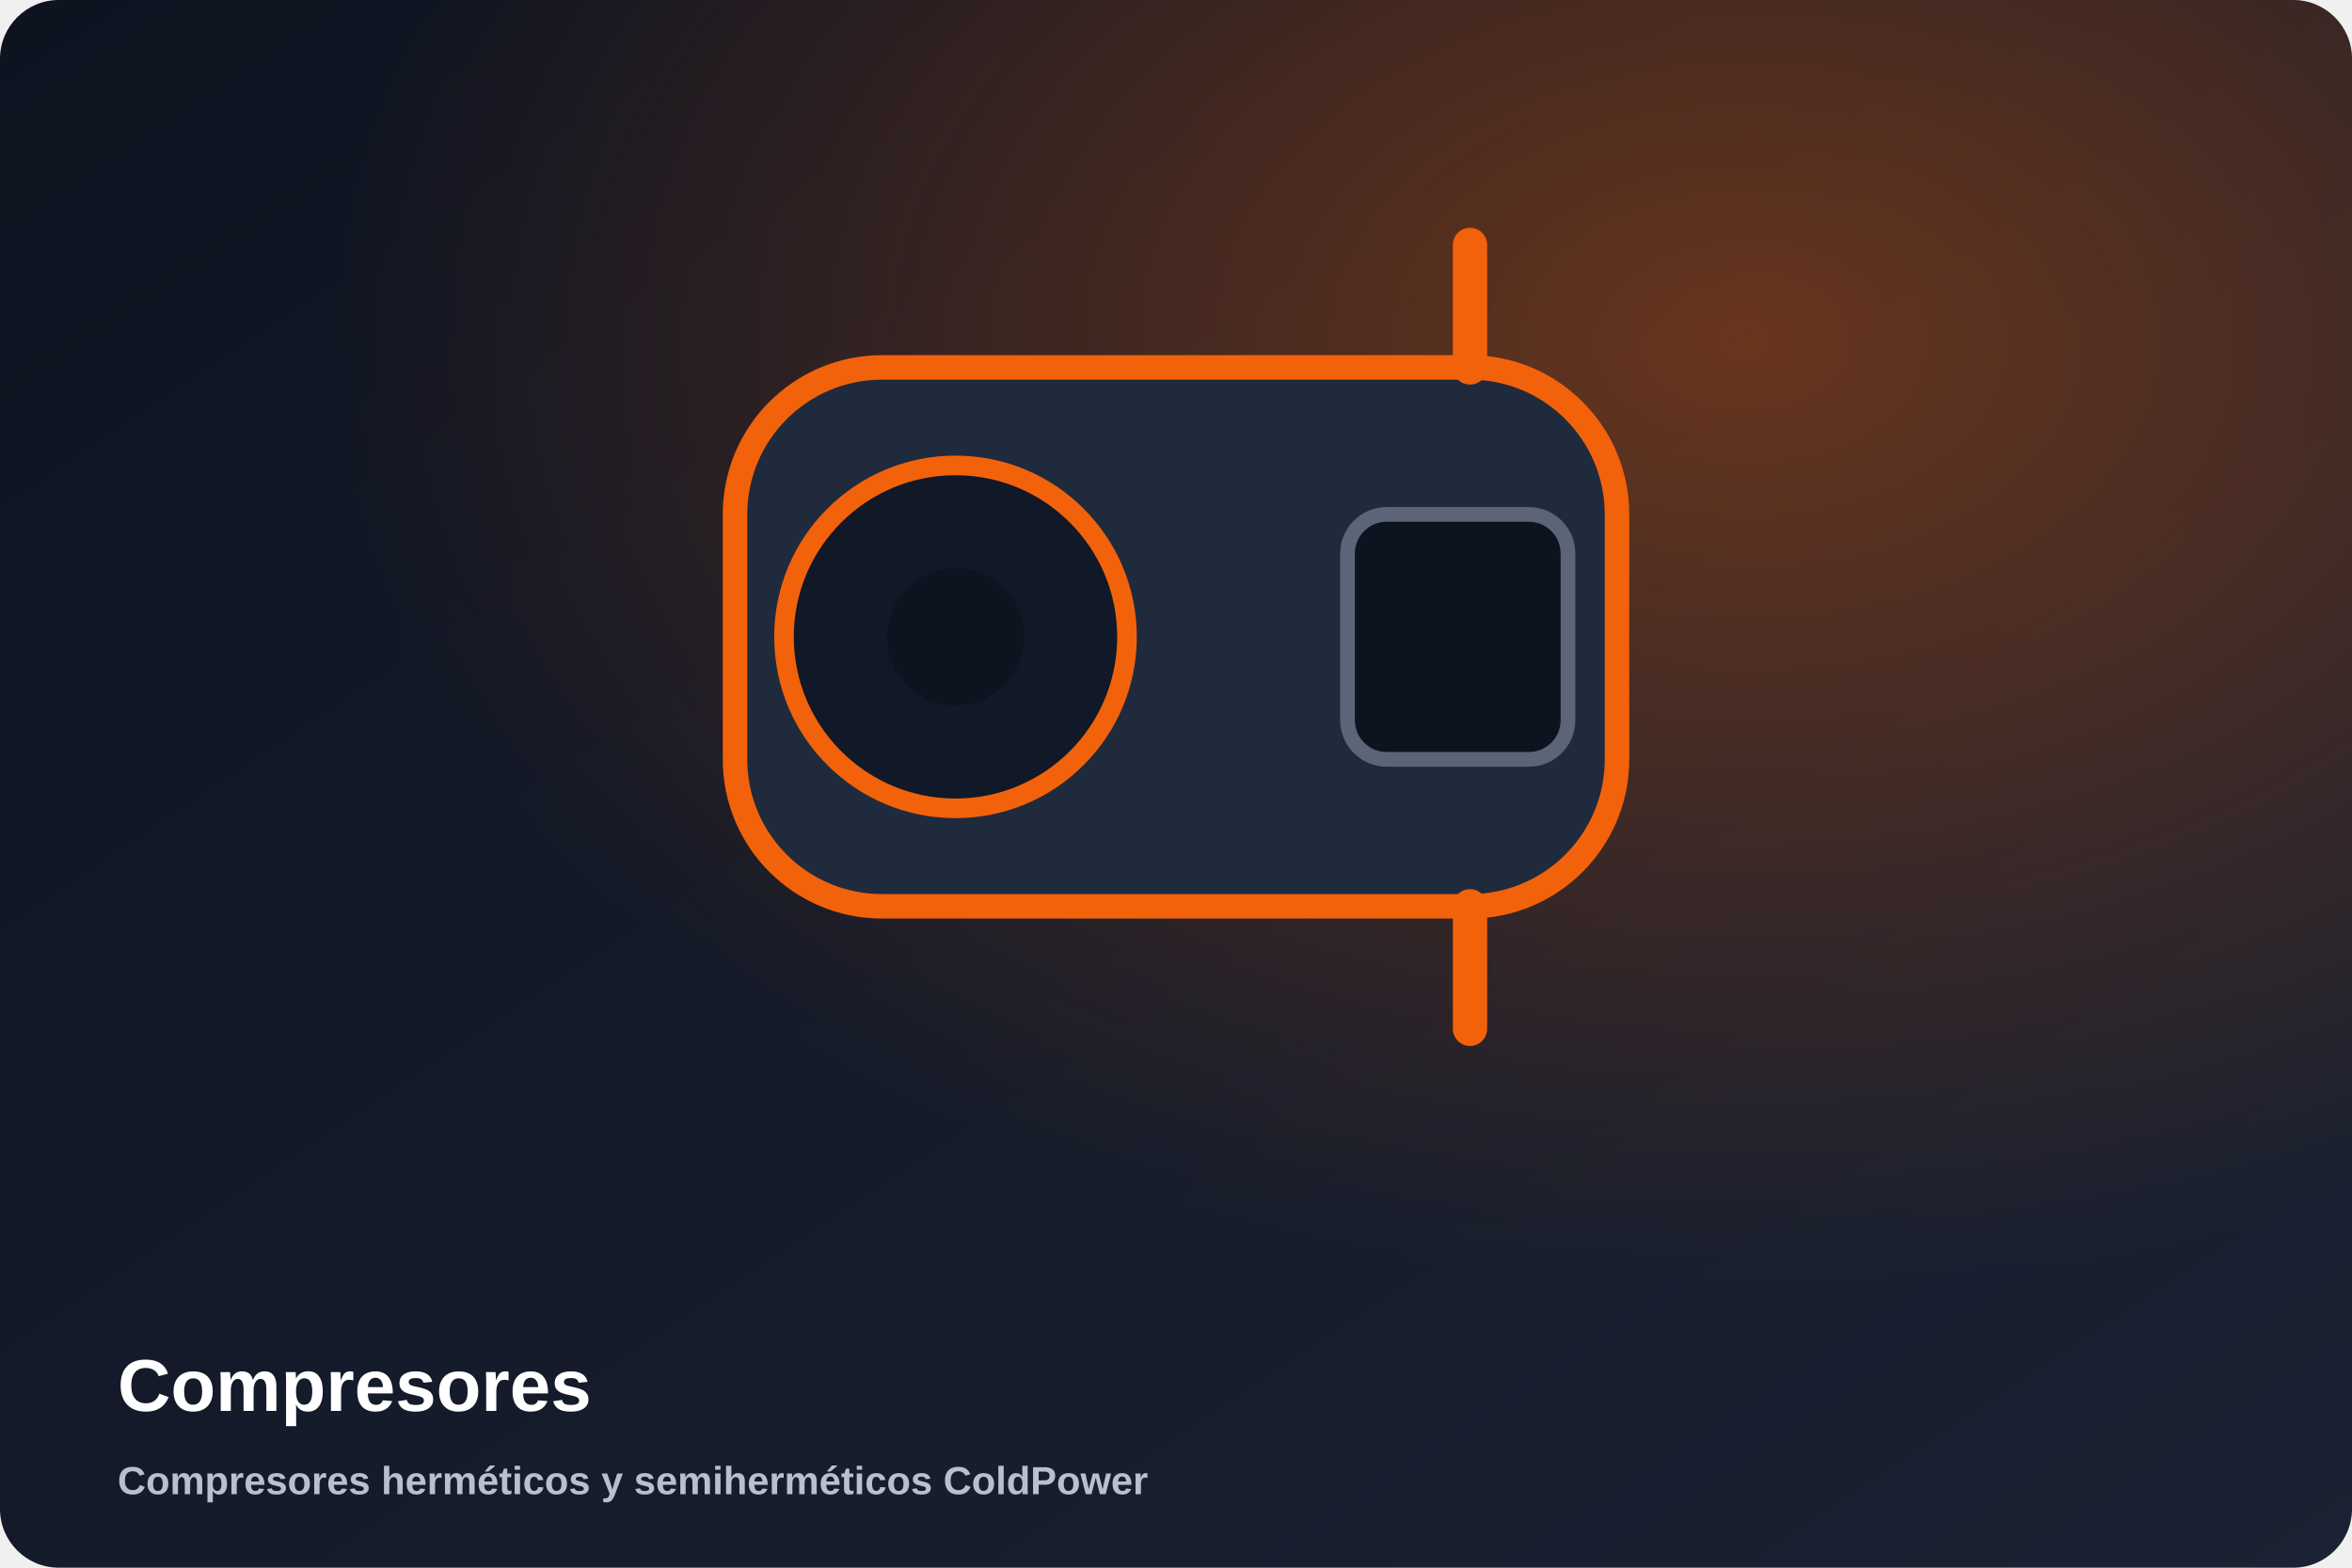
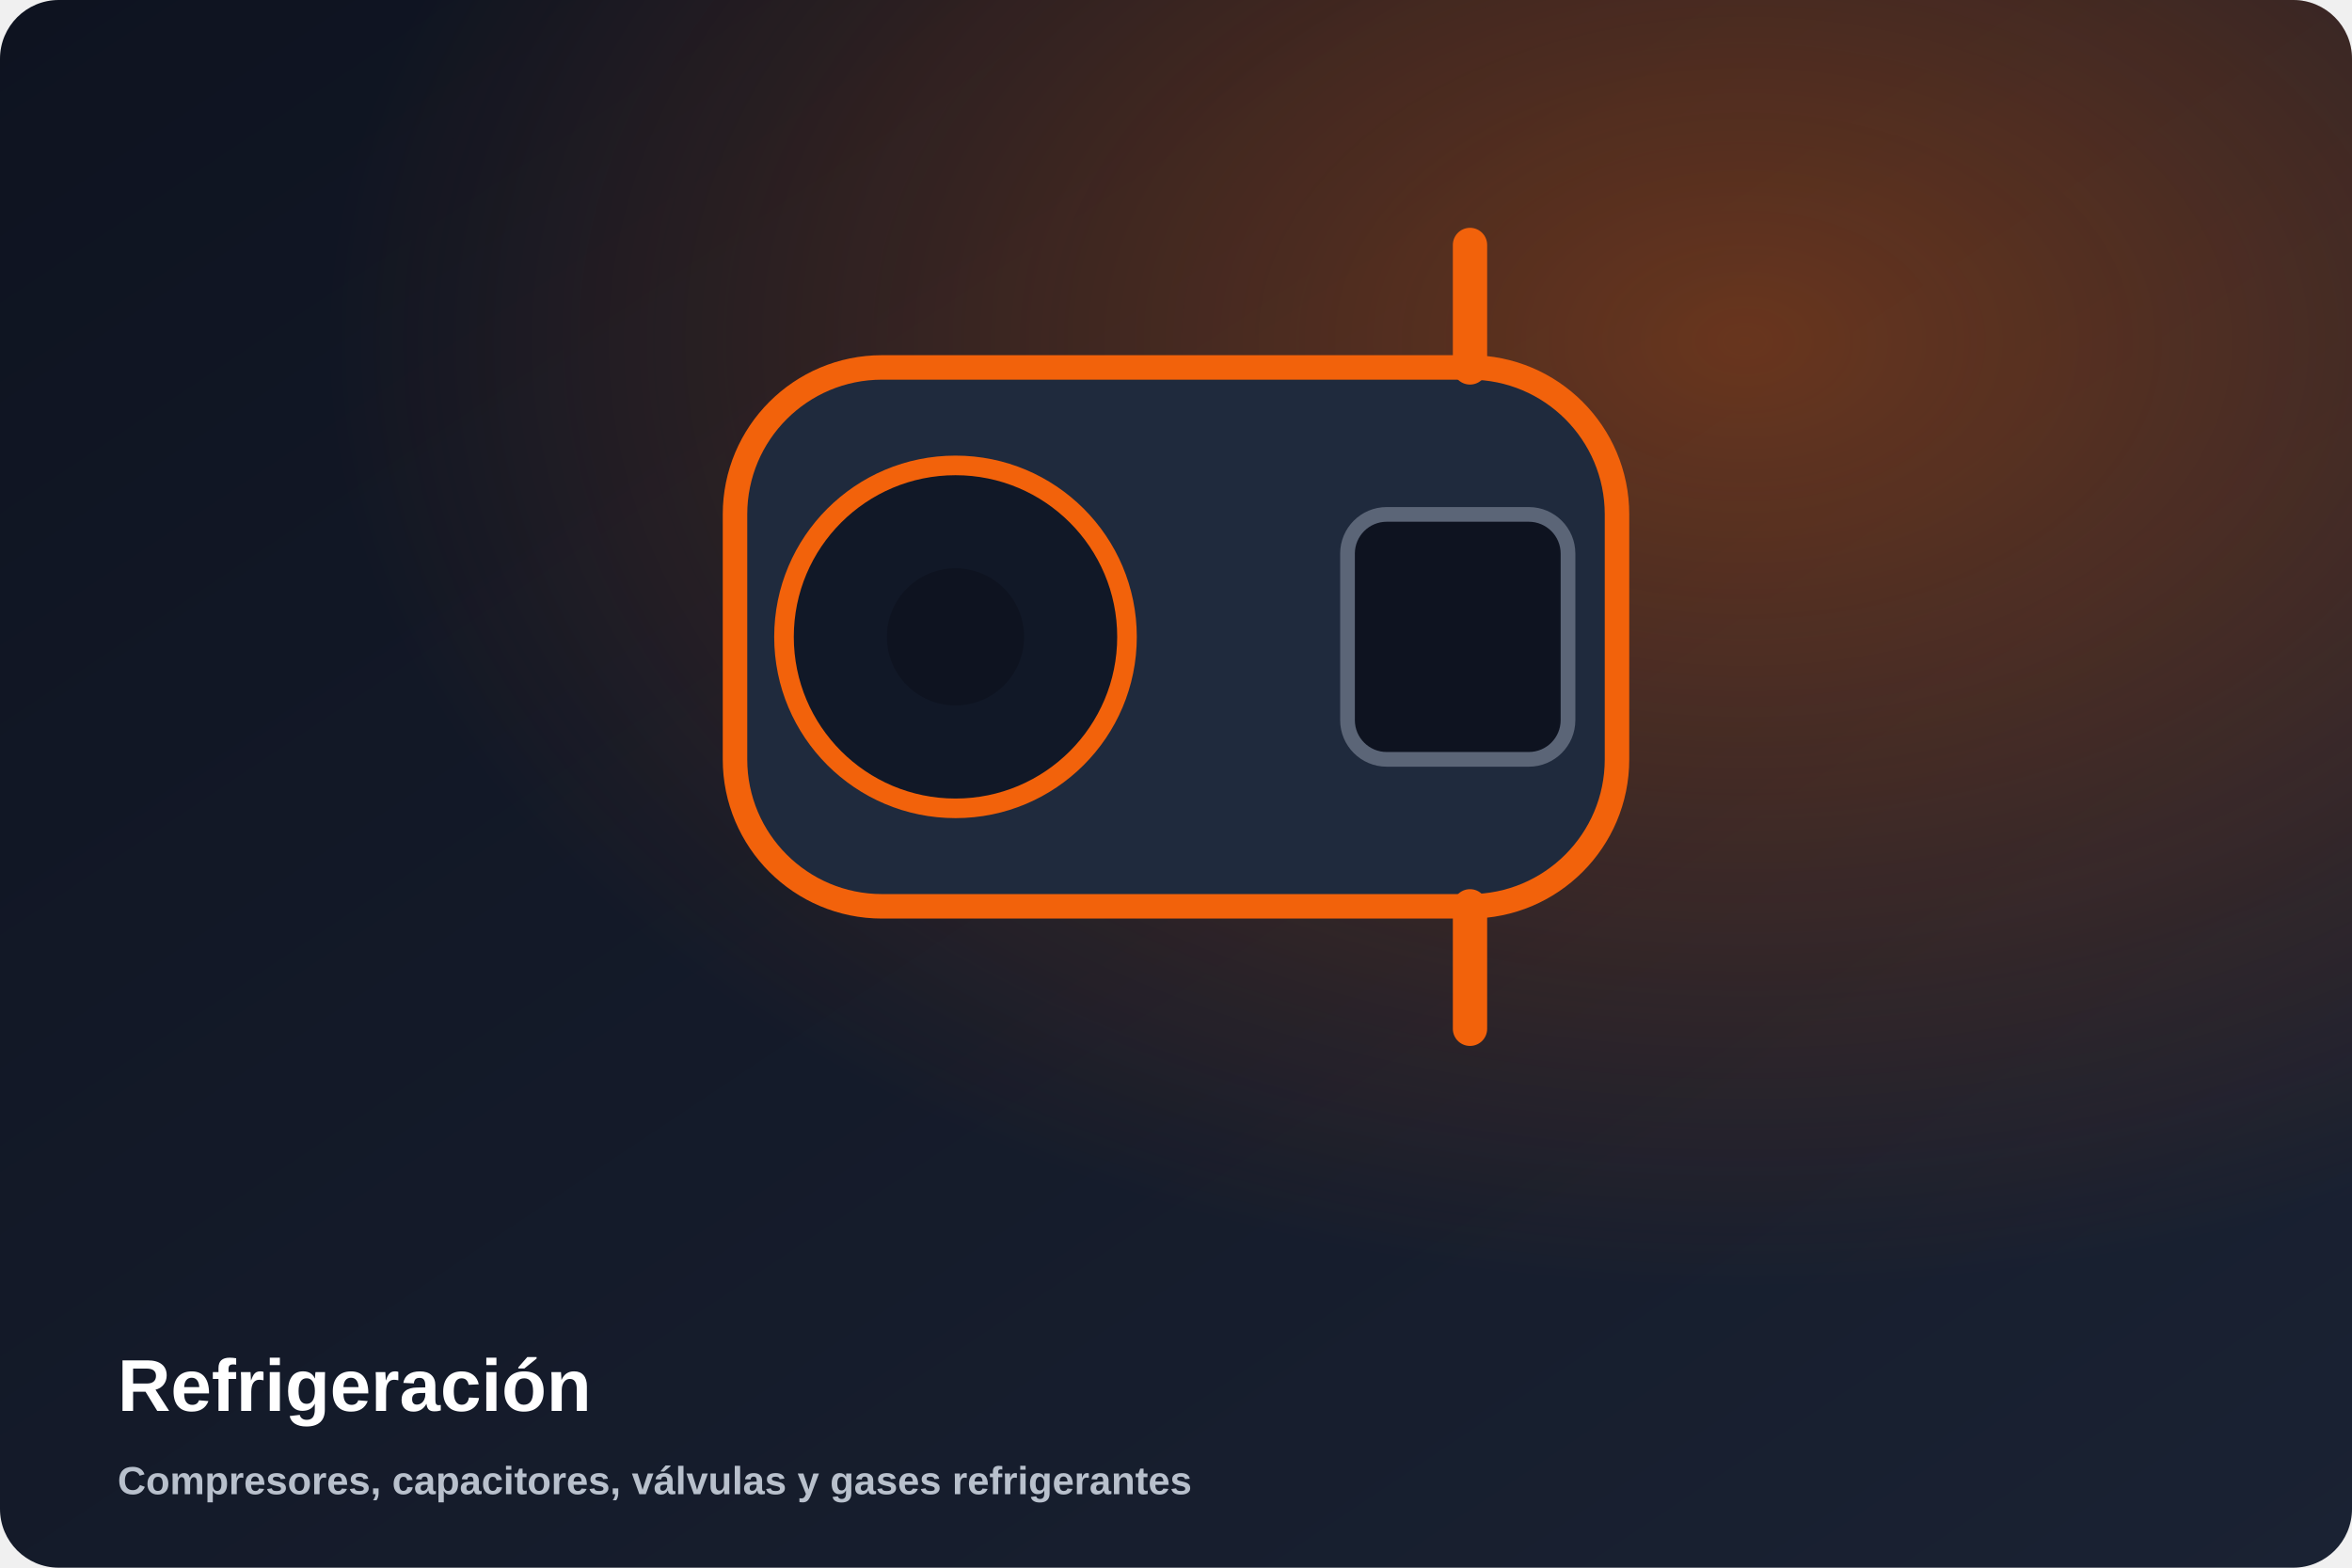
<svg xmlns="http://www.w3.org/2000/svg" width="960" height="640" viewBox="0 0 960 640" role="img" aria-labelledby="title desc">
  <defs>
    <linearGradient id="bg" x1="0" y1="0" x2="1" y2="1">
      <stop offset="0" stop-color="#0E1320" />
      <stop offset="1" stop-color="#1A2233" />
    </linearGradient>
    <radialGradient id="glow" cx=".74" cy=".22" r=".6">
      <stop offset="0" stop-color="#F2620B" stop-opacity=".38" />
      <stop offset="1" stop-color="#F2620B" stop-opacity="0" />
    </radialGradient>
  </defs>
  <rect width="960" height="640" rx="24" fill="url(#bg)" />
  <rect width="960" height="640" rx="24" fill="url(#glow)" />
  <g transform="translate(300 90)">
    <rect x="0" y="60" width="360" height="220" rx="60" fill="#1F2A3D" stroke="#F2620B" stroke-width="10" />
    <circle cx="90" cy="170" r="70" fill="#111827" stroke="#F2620B" stroke-width="8" />
    <circle cx="90" cy="170" r="28" fill="#0E1320" />
    <path d="M300 60V10M300 280V330" stroke="#F2620B" stroke-width="14" stroke-linecap="round" />
    <rect x="250" y="120" width="90" height="100" rx="16" fill="#0E1320" stroke="#5B6577" stroke-width="6" />
  </g>
-   <text x="48" y="576" fill="#ffffff" font-family="'Sora',Arial,sans-serif" font-size="30" font-weight="900">Compresores</text>
-   <text x="48" y="610" fill="#B8C0CC" font-family="Arial,sans-serif" font-size="16" font-weight="600">Compresores herméticos y semiherméticos ColdPower</text>
+   <text x="48" y="576" fill="#ffffff" font-family="'Sora',Arial,sans-serif" font-size="30" font-weight="900">Refrigeración</text>
+   <text x="48" y="610" fill="#B8C0CC" font-family="Arial,sans-serif" font-size="16" font-weight="600">Compresores, capacitores, válvulas y gases refrigerantes</text>
</svg>
